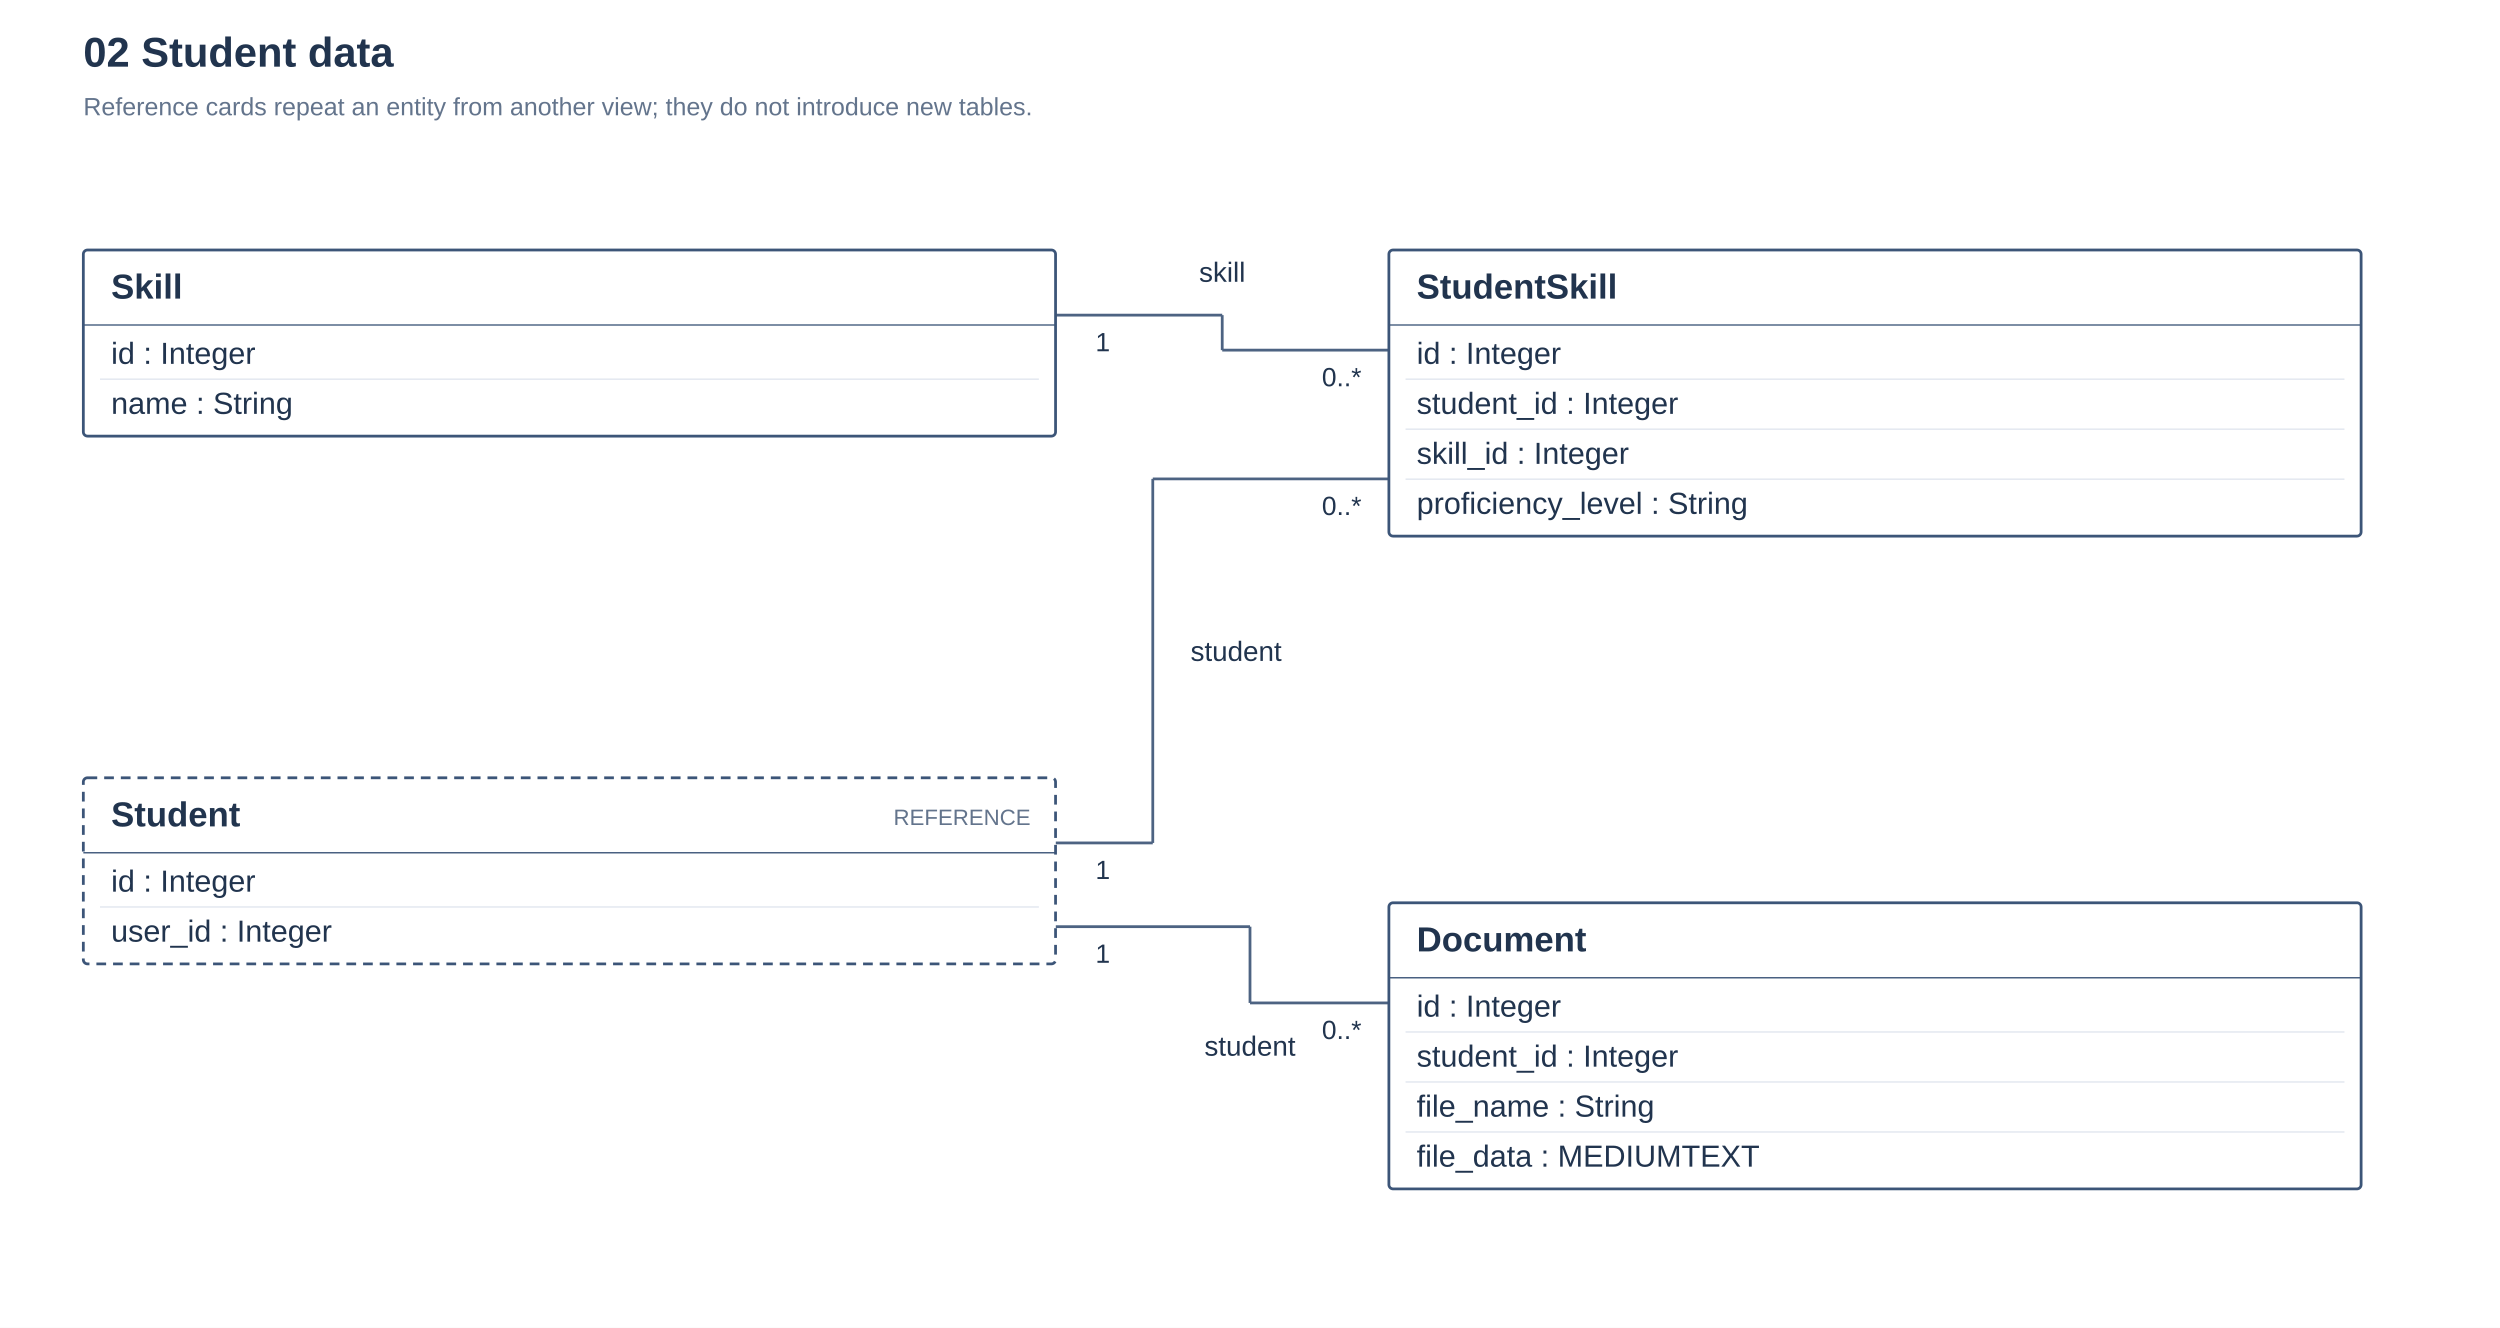
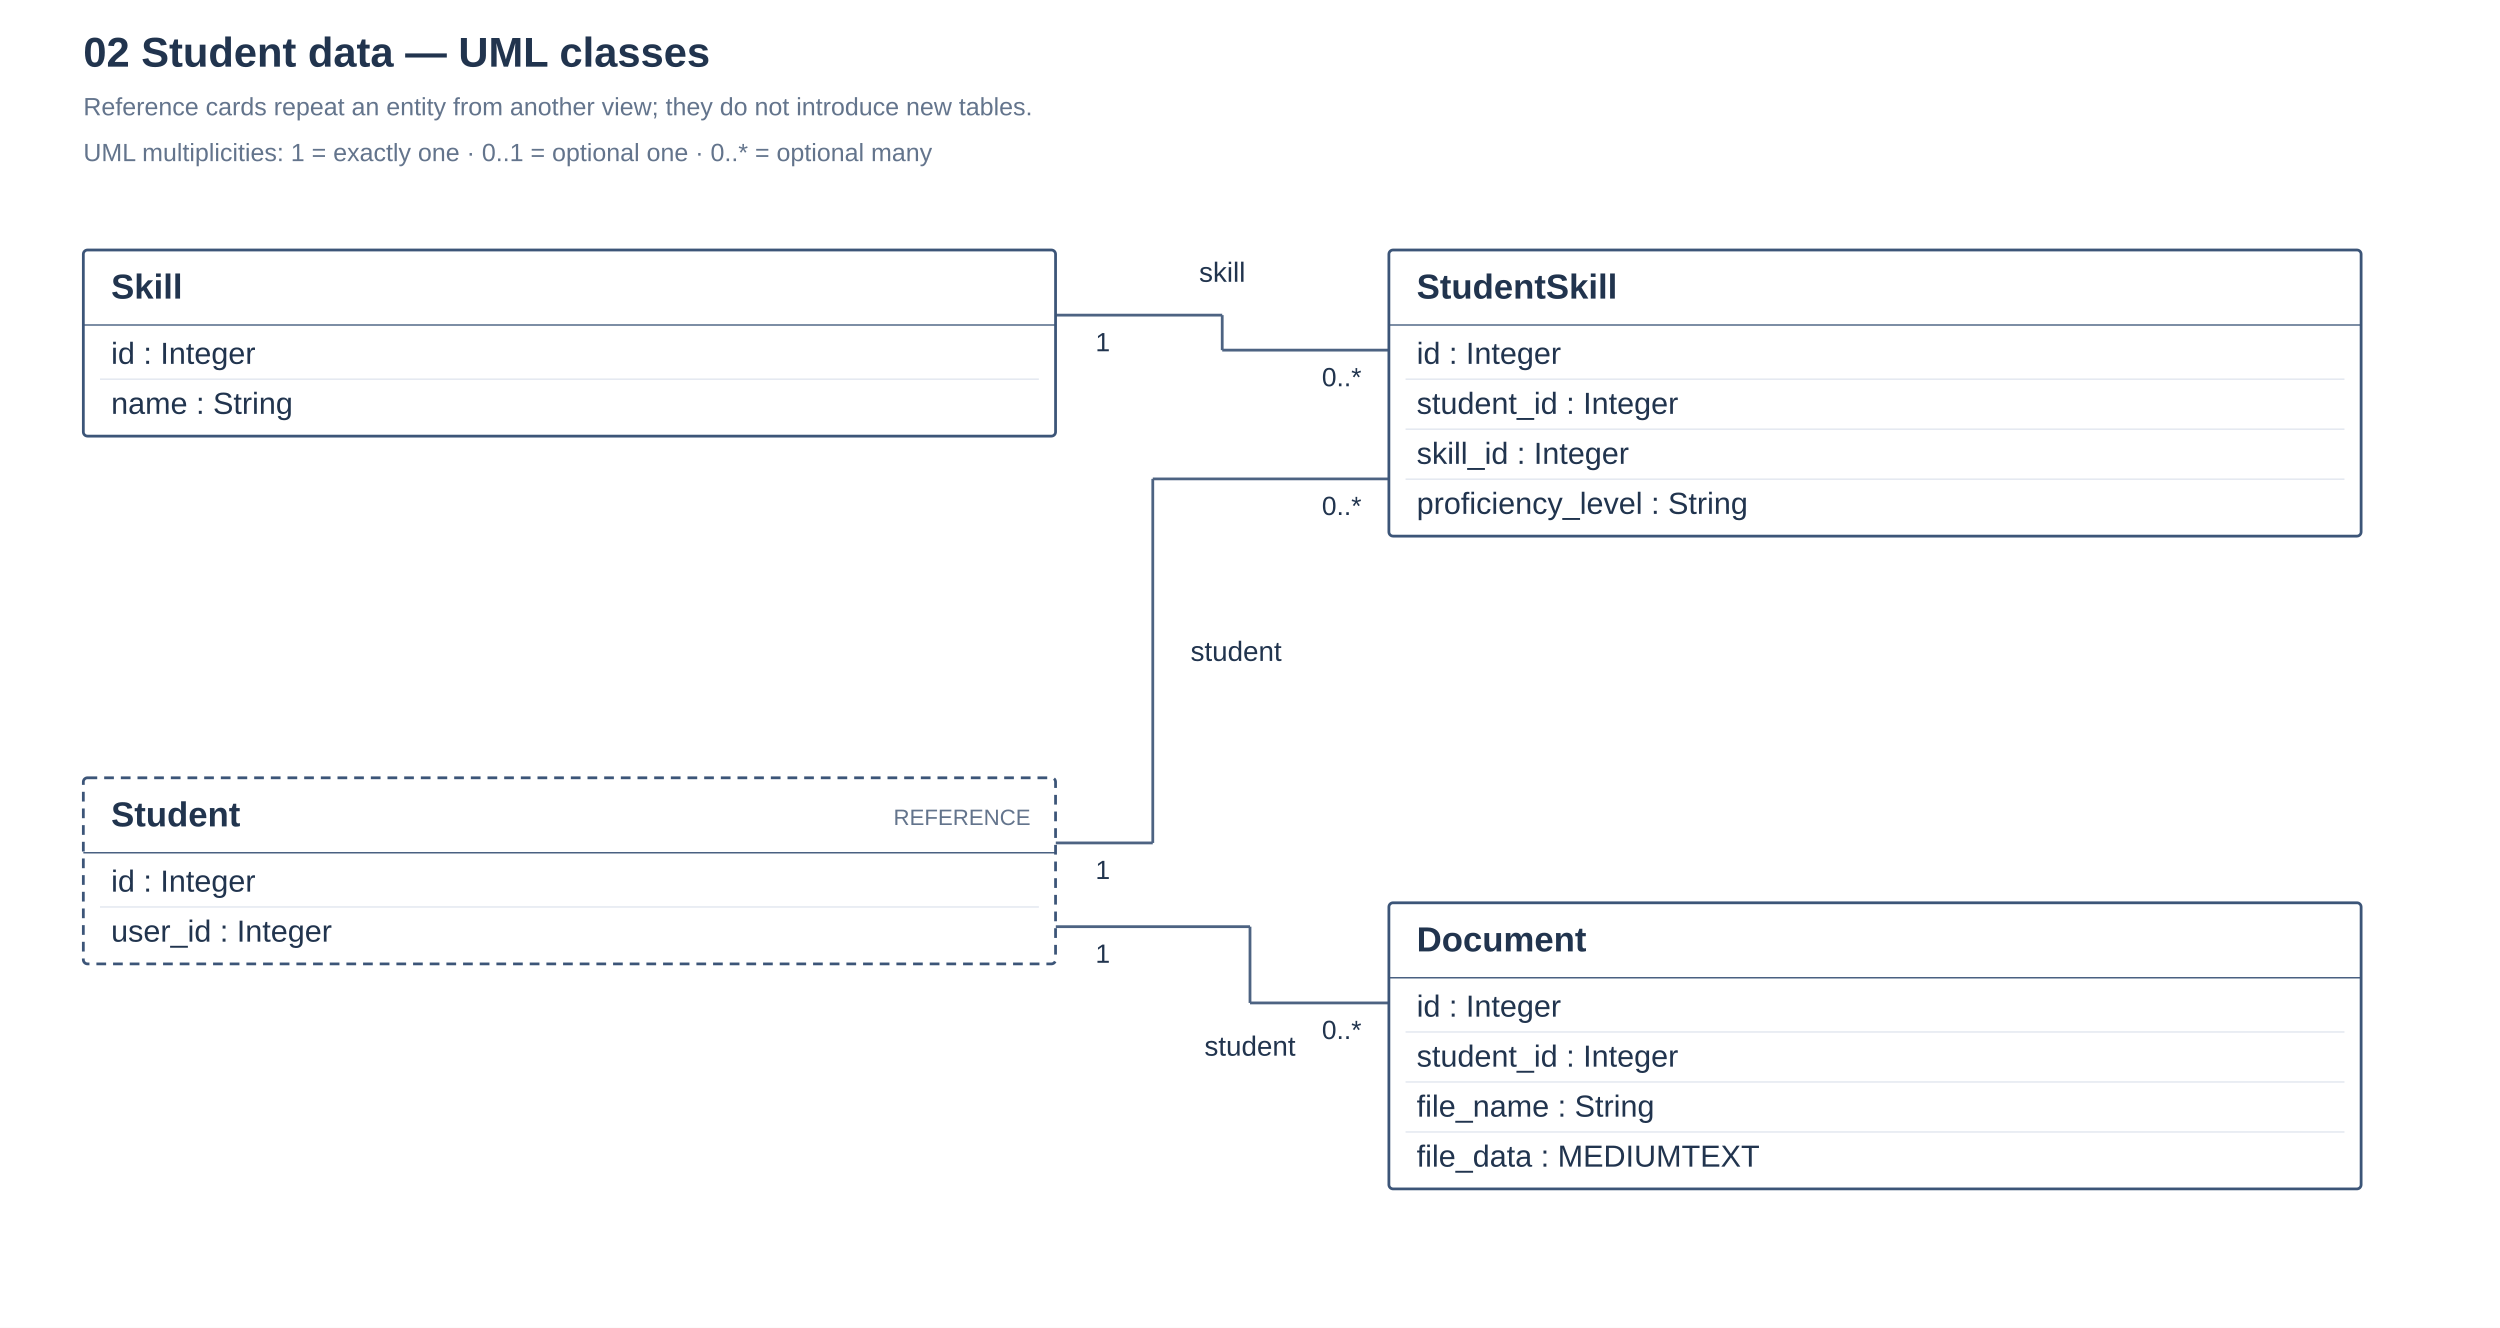
<svg xmlns="http://www.w3.org/2000/svg" width="1800" height="956" viewBox="0 1161 1800 956" role="img">
  <rect x="0" y="1161" width="100%" height="100%" fill="white" />
  <g font-family="Arial, sans-serif" stroke-linejoin="round">
    <g id="domain-1" transform="translate(0,1161)">
-       <text x="60" y="48" text-anchor="start" font-size="30" fill="#21344E" font-weight="bold">02  Student data</text>
+       <text x="60" y="48" text-anchor="start" font-size="30" fill="#21344E" font-weight="bold">02  Student data — UML classes</text>
      <text x="60" y="83" text-anchor="start" font-size="18" fill="#63748C" font-weight="normal">Reference cards repeat an entity from another view; they do not introduce new tables.</text>
+       <text x="60" y="116" text-anchor="start" font-size="18" fill="#63748C" font-weight="normal">UML multiplicities: 1 = exactly one · 0..1 = optional one · 0..* = optional many</text>
      <g class="relation" data-key="student_skills.skill_id" data-parent="skills" data-child="student_skills" data-parent-end="1" data-child-end="0..*">
        <path d="M760 226.9 L880 226.9" fill="none" stroke="#4D6382" stroke-width="2" />
        <path d="M880 226.9 L880 252.1" fill="none" stroke="#4D6382" stroke-width="2" />
        <path d="M880 252.1 L1000 252.1" fill="none" stroke="#4D6382" stroke-width="2" />
        <text x="794.0" y="252.9" text-anchor="middle" font-size="19" fill="#21344E" font-weight="normal">1</text>
        <text x="966.0" y="278.1" text-anchor="middle" font-size="19" fill="#21344E" font-weight="normal">0..*</text>
        <rect x="840.0" y="179.9" width="80" height="31" fill="white" />
        <text x="880" y="202.9" text-anchor="middle" font-size="20" fill="#21344E" font-weight="normal">skill</text>
      </g>
      <g class="relation" data-key="student_skills.student_id" data-parent="students" data-child="student_skills" data-parent-end="1" data-child-end="0..*">
        <path d="M760 606.9 L830 606.9" fill="none" stroke="#4D6382" stroke-width="2" />
        <path d="M830 606.9 L830 344.8" fill="none" stroke="#4D6382" stroke-width="2" />
        <path d="M830 344.8 L1000 344.8" fill="none" stroke="#4D6382" stroke-width="2" />
        <text x="794.0" y="632.9" text-anchor="middle" font-size="19" fill="#21344E" font-weight="normal">1</text>
        <text x="966.0" y="370.8" text-anchor="middle" font-size="19" fill="#21344E" font-weight="normal">0..*</text>
        <rect x="838.0" y="452.85" width="104" height="31" fill="white" />
        <text x="890" y="475.85" text-anchor="middle" font-size="20" fill="#21344E" font-weight="normal">student</text>
      </g>
      <g class="relation" data-key="documents.student_id" data-parent="students" data-child="documents" data-parent-end="1" data-child-end="0..*">
        <path d="M760 667.2 L900 667.2" fill="none" stroke="#4D6382" stroke-width="2" />
        <path d="M900 667.2 L900 722.1" fill="none" stroke="#4D6382" stroke-width="2" />
        <path d="M900 722.1 L1000 722.1" fill="none" stroke="#4D6382" stroke-width="2" />
        <text x="794.0" y="693.2" text-anchor="middle" font-size="19" fill="#21344E" font-weight="normal">1</text>
        <text x="966.0" y="748.1" text-anchor="middle" font-size="19" fill="#21344E" font-weight="normal">0..*</text>
        <rect x="848.0" y="737.1" width="104" height="31" fill="white" />
        <text x="900" y="760.1" text-anchor="middle" font-size="20" fill="#21344E" font-weight="normal">student</text>
      </g>
      <g id="render_uml_class-entity-skills-main" class="entity" data-table="skills" data-complete="true">
        <rect x="60" y="180" width="700" height="134" rx="3" fill="white" stroke="#3C5578" stroke-width="2" />
        <path d="M60 234 H760" stroke="#3C5578" fill="none" />
        <text x="80" y="215" text-anchor="start" font-size="25" fill="#21344E" font-weight="bold">Skill</text>
        <text x="80" y="262" text-anchor="start" font-size="22" fill="#21344E" font-weight="normal">id : Integer</text>
        <path d="M72 273 H748" stroke="#E1E6EF" fill="none" />
        <text x="80" y="298" text-anchor="start" font-size="22" fill="#21344E" font-weight="normal">name : String</text>
      </g>
      <g id="render_uml_class-entity-student_skills-main" class="entity" data-table="student_skills" data-complete="true">
        <rect x="1000" y="180" width="700" height="206" rx="3" fill="white" stroke="#3C5578" stroke-width="2" />
        <path d="M1000 234 H1700" stroke="#3C5578" fill="none" />
        <text x="1020" y="215" text-anchor="start" font-size="25" fill="#21344E" font-weight="bold">StudentSkill</text>
        <text x="1020" y="262" text-anchor="start" font-size="22" fill="#21344E" font-weight="normal">id : Integer</text>
        <path d="M1012 273 H1688" stroke="#E1E6EF" fill="none" />
        <text x="1020" y="298" text-anchor="start" font-size="22" fill="#21344E" font-weight="normal">student_id : Integer</text>
        <path d="M1012 309 H1688" stroke="#E1E6EF" fill="none" />
        <text x="1020" y="334" text-anchor="start" font-size="22" fill="#21344E" font-weight="normal">skill_id : Integer</text>
        <path d="M1012 345 H1688" stroke="#E1E6EF" fill="none" />
        <text x="1020" y="370" text-anchor="start" font-size="22" fill="#21344E" font-weight="normal">proficiency_level : String</text>
      </g>
      <g id="render_uml_class-entity-documents-main" class="entity" data-table="documents" data-complete="true">
        <rect x="1000" y="650" width="700" height="206" rx="3" fill="white" stroke="#3C5578" stroke-width="2" />
        <path d="M1000 704 H1700" stroke="#3C5578" fill="none" />
        <text x="1020" y="685" text-anchor="start" font-size="25" fill="#21344E" font-weight="bold">Document</text>
        <text x="1020" y="732" text-anchor="start" font-size="22" fill="#21344E" font-weight="normal">id : Integer</text>
        <path d="M1012 743 H1688" stroke="#E1E6EF" fill="none" />
        <text x="1020" y="768" text-anchor="start" font-size="22" fill="#21344E" font-weight="normal">student_id : Integer</text>
        <path d="M1012 779 H1688" stroke="#E1E6EF" fill="none" />
        <text x="1020" y="804" text-anchor="start" font-size="22" fill="#21344E" font-weight="normal">file_name : String</text>
        <path d="M1012 815 H1688" stroke="#E1E6EF" fill="none" />
        <text x="1020" y="840" text-anchor="start" font-size="22" fill="#21344E" font-weight="normal">file_data : MEDIUMTEXT</text>
      </g>
      <g id="render_uml_class-entity-students-ref1" class="entity" data-table="students" data-complete="false">
        <rect x="60" y="560" width="700" height="134" rx="3" fill="white" stroke="#3C5578" stroke-width="2" stroke-dasharray="7 5" />
        <path d="M60 614 H760" stroke="#3C5578" fill="none" />
        <text x="80" y="595" text-anchor="start" font-size="25" fill="#21344E" font-weight="bold">Student</text>
        <text x="742" y="594" text-anchor="end" font-size="16" fill="#63748C" font-weight="normal">REFERENCE</text>
        <text x="80" y="642" text-anchor="start" font-size="22" fill="#21344E" font-weight="normal">id : Integer</text>
        <path d="M72 653 H748" stroke="#E1E6EF" fill="none" />
        <text x="80" y="678" text-anchor="start" font-size="22" fill="#21344E" font-weight="normal">user_id : Integer</text>
      </g>
    </g>
  </g>
</svg>
